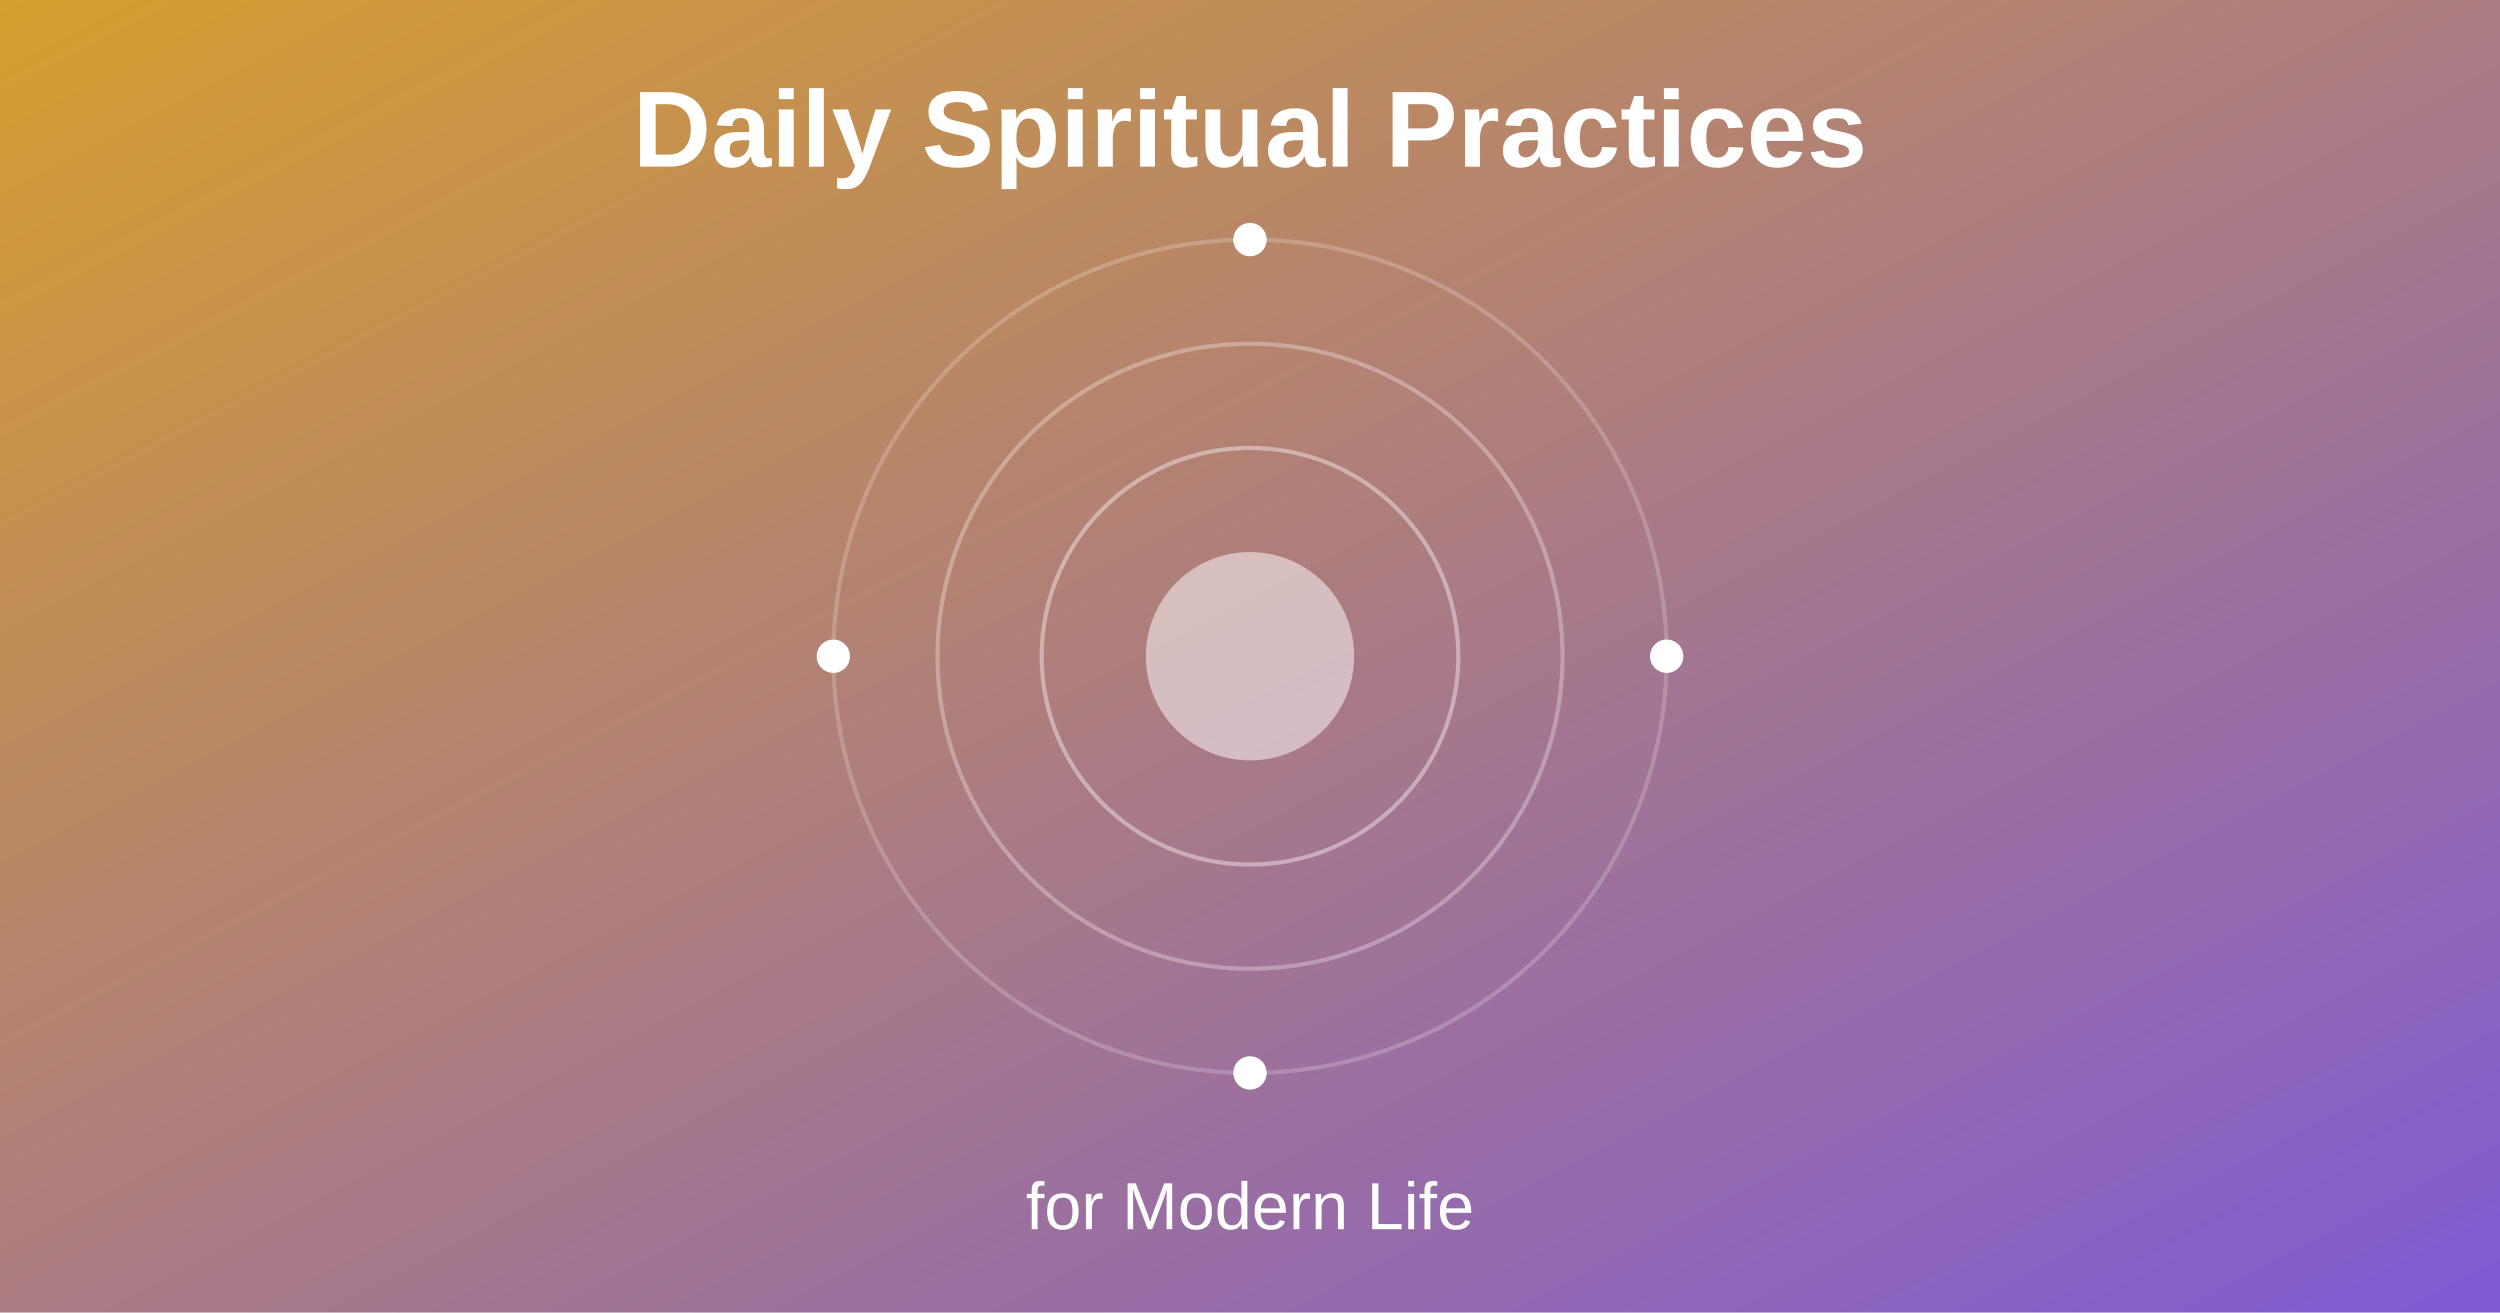
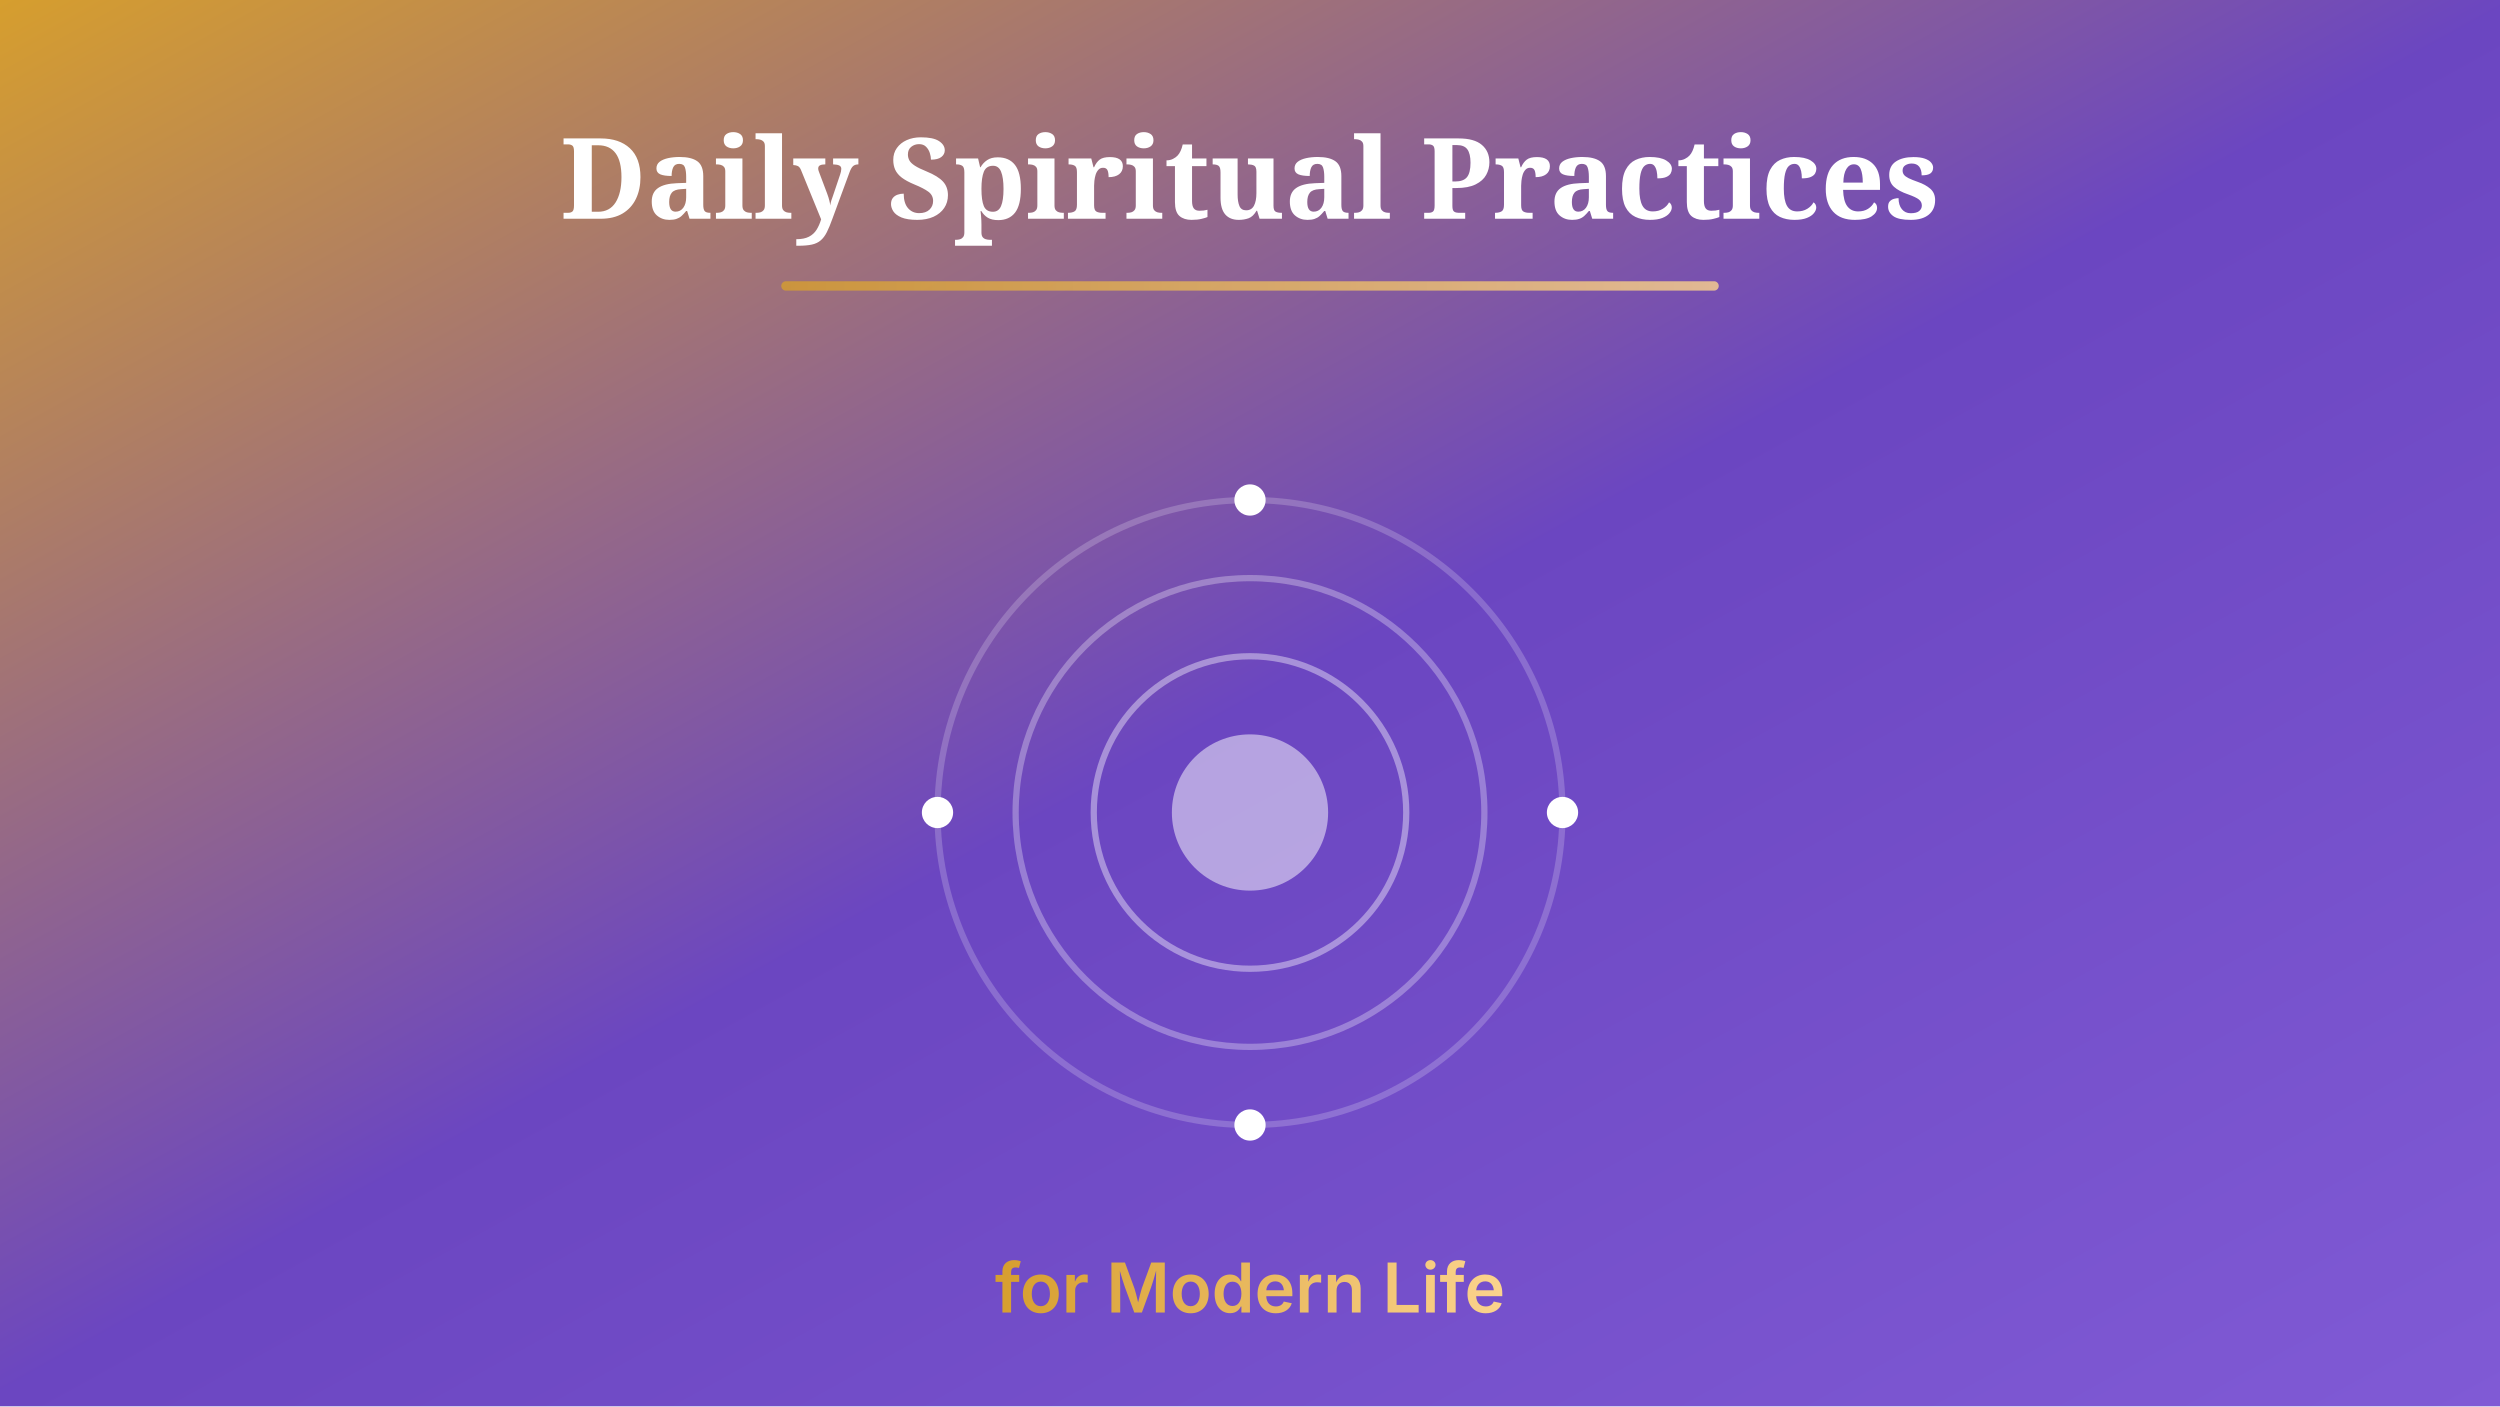
- <svg xmlns="http://www.w3.org/2000/svg" width="1200" height="630">
+ <svg xmlns="http://www.w3.org/2000/svg" viewBox="0 0 800 450">
  <defs>
-     <linearGradient id="bg4" x1="0%" y1="0%" x2="100%" y2="100%">
+     <linearGradient id="bgGrad" x1="0%" y1="0%" x2="100%" y2="100%">
      <stop offset="0%" style="stop-color:#d69e2e;stop-opacity:1" />
+       <stop offset="50%" style="stop-color:#6b46c1;stop-opacity:1" />
      <stop offset="100%" style="stop-color:#805ad5;stop-opacity:1" />
    </linearGradient>
+     <linearGradient id="goldGrad" x1="0%" y1="0%" x2="100%" y2="0%">
+       <stop offset="0%" style="stop-color:#d69e2e;stop-opacity:1" />
+       <stop offset="100%" style="stop-color:#fbd38d;stop-opacity:1" />
+     </linearGradient>
  </defs>
-   <rect width="1200" height="630" fill="url(#bg4)" />
-   <circle cx="600" cy="315" r="200" fill="none" stroke="rgba(255,255,255,0.2)" stroke-width="2" />
-   <circle cx="600" cy="315" r="150" fill="none" stroke="rgba(255,255,255,0.3)" stroke-width="2" />
-   <circle cx="600" cy="315" r="100" fill="none" stroke="rgba(255,255,255,0.4)" stroke-width="2" />
-   <circle cx="600" cy="315" r="50" fill="rgba(255,255,255,0.5)" />
-   <circle cx="600" cy="115" r="8" fill="white" />
-   <circle cx="800" cy="315" r="8" fill="white" />
-   <circle cx="600" cy="515" r="8" fill="white" />
-   <circle cx="400" cy="315" r="8" fill="white" />
-   <text x="600" y="80" font-family="Arial, sans-serif" font-size="52" font-weight="bold" fill="white" text-anchor="middle">
-     Daily Spiritual Practices
-   </text>
-   <text x="600" y="590" font-family="Arial, sans-serif" font-size="32" fill="white" text-anchor="middle">
-     for Modern Life
-   </text>
+   <rect width="800" height="450" fill="url(#bgGrad)" />
+   <circle cx="400" cy="260" r="100" fill="none" stroke="rgba(255,255,255,0.2)" stroke-width="2" />
+   <circle cx="400" cy="260" r="75" fill="none" stroke="rgba(255,255,255,0.3)" stroke-width="2" />
+   <circle cx="400" cy="260" r="50" fill="none" stroke="rgba(255,255,255,0.4)" stroke-width="2" />
+   <circle cx="400" cy="260" r="25" fill="rgba(255,255,255,0.5)" />
+   <circle cx="400" cy="160" r="5" fill="white" />
+   <circle cx="500" cy="260" r="5" fill="white" />
+   <circle cx="400" cy="360" r="5" fill="white" />
+   <circle cx="300" cy="260" r="5" fill="white" />
+   <text x="400" y="70" text-anchor="middle" font-family="Lora, Georgia, serif" font-size="36" font-weight="bold" fill="white">Daily Spiritual Practices</text>
+   <rect x="250" y="90" width="300" height="3" rx="1.5" fill="url(#goldGrad)" opacity="0.8" />
+   <text x="400" y="420" text-anchor="middle" font-family="Inter, Arial, sans-serif" font-size="22" font-weight="600" fill="url(#goldGrad)">for Modern Life</text>
</svg>
